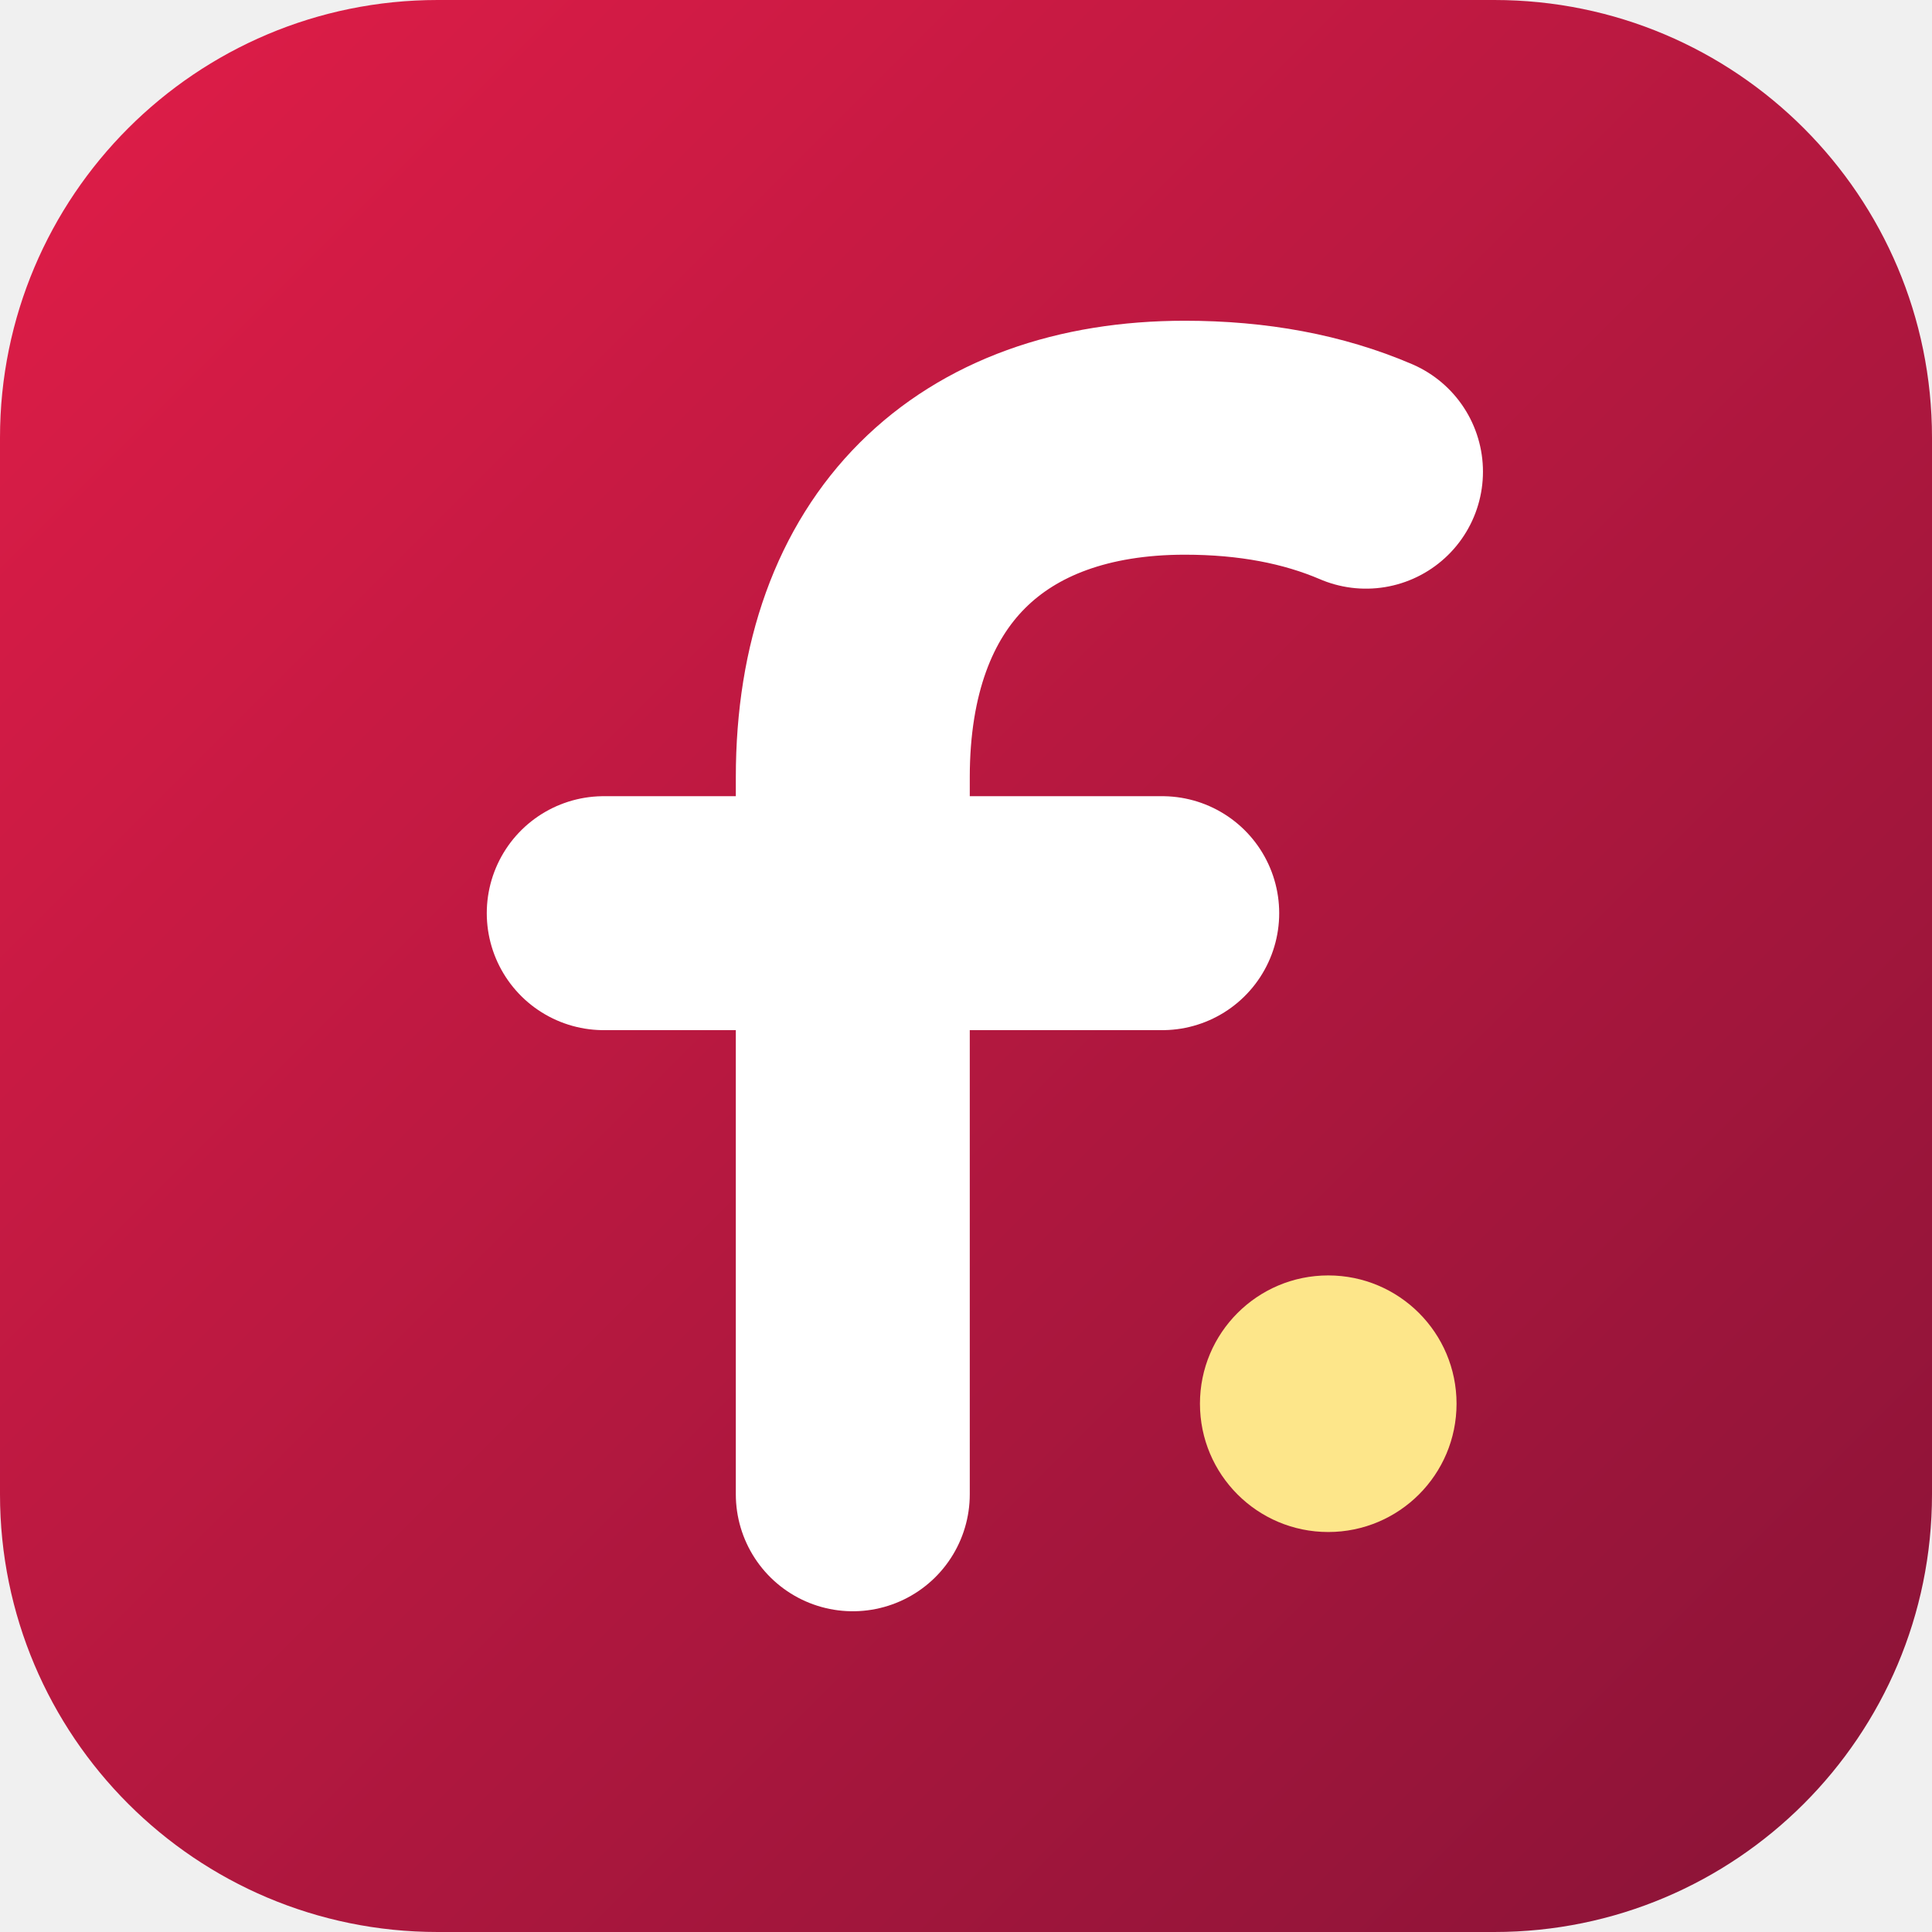
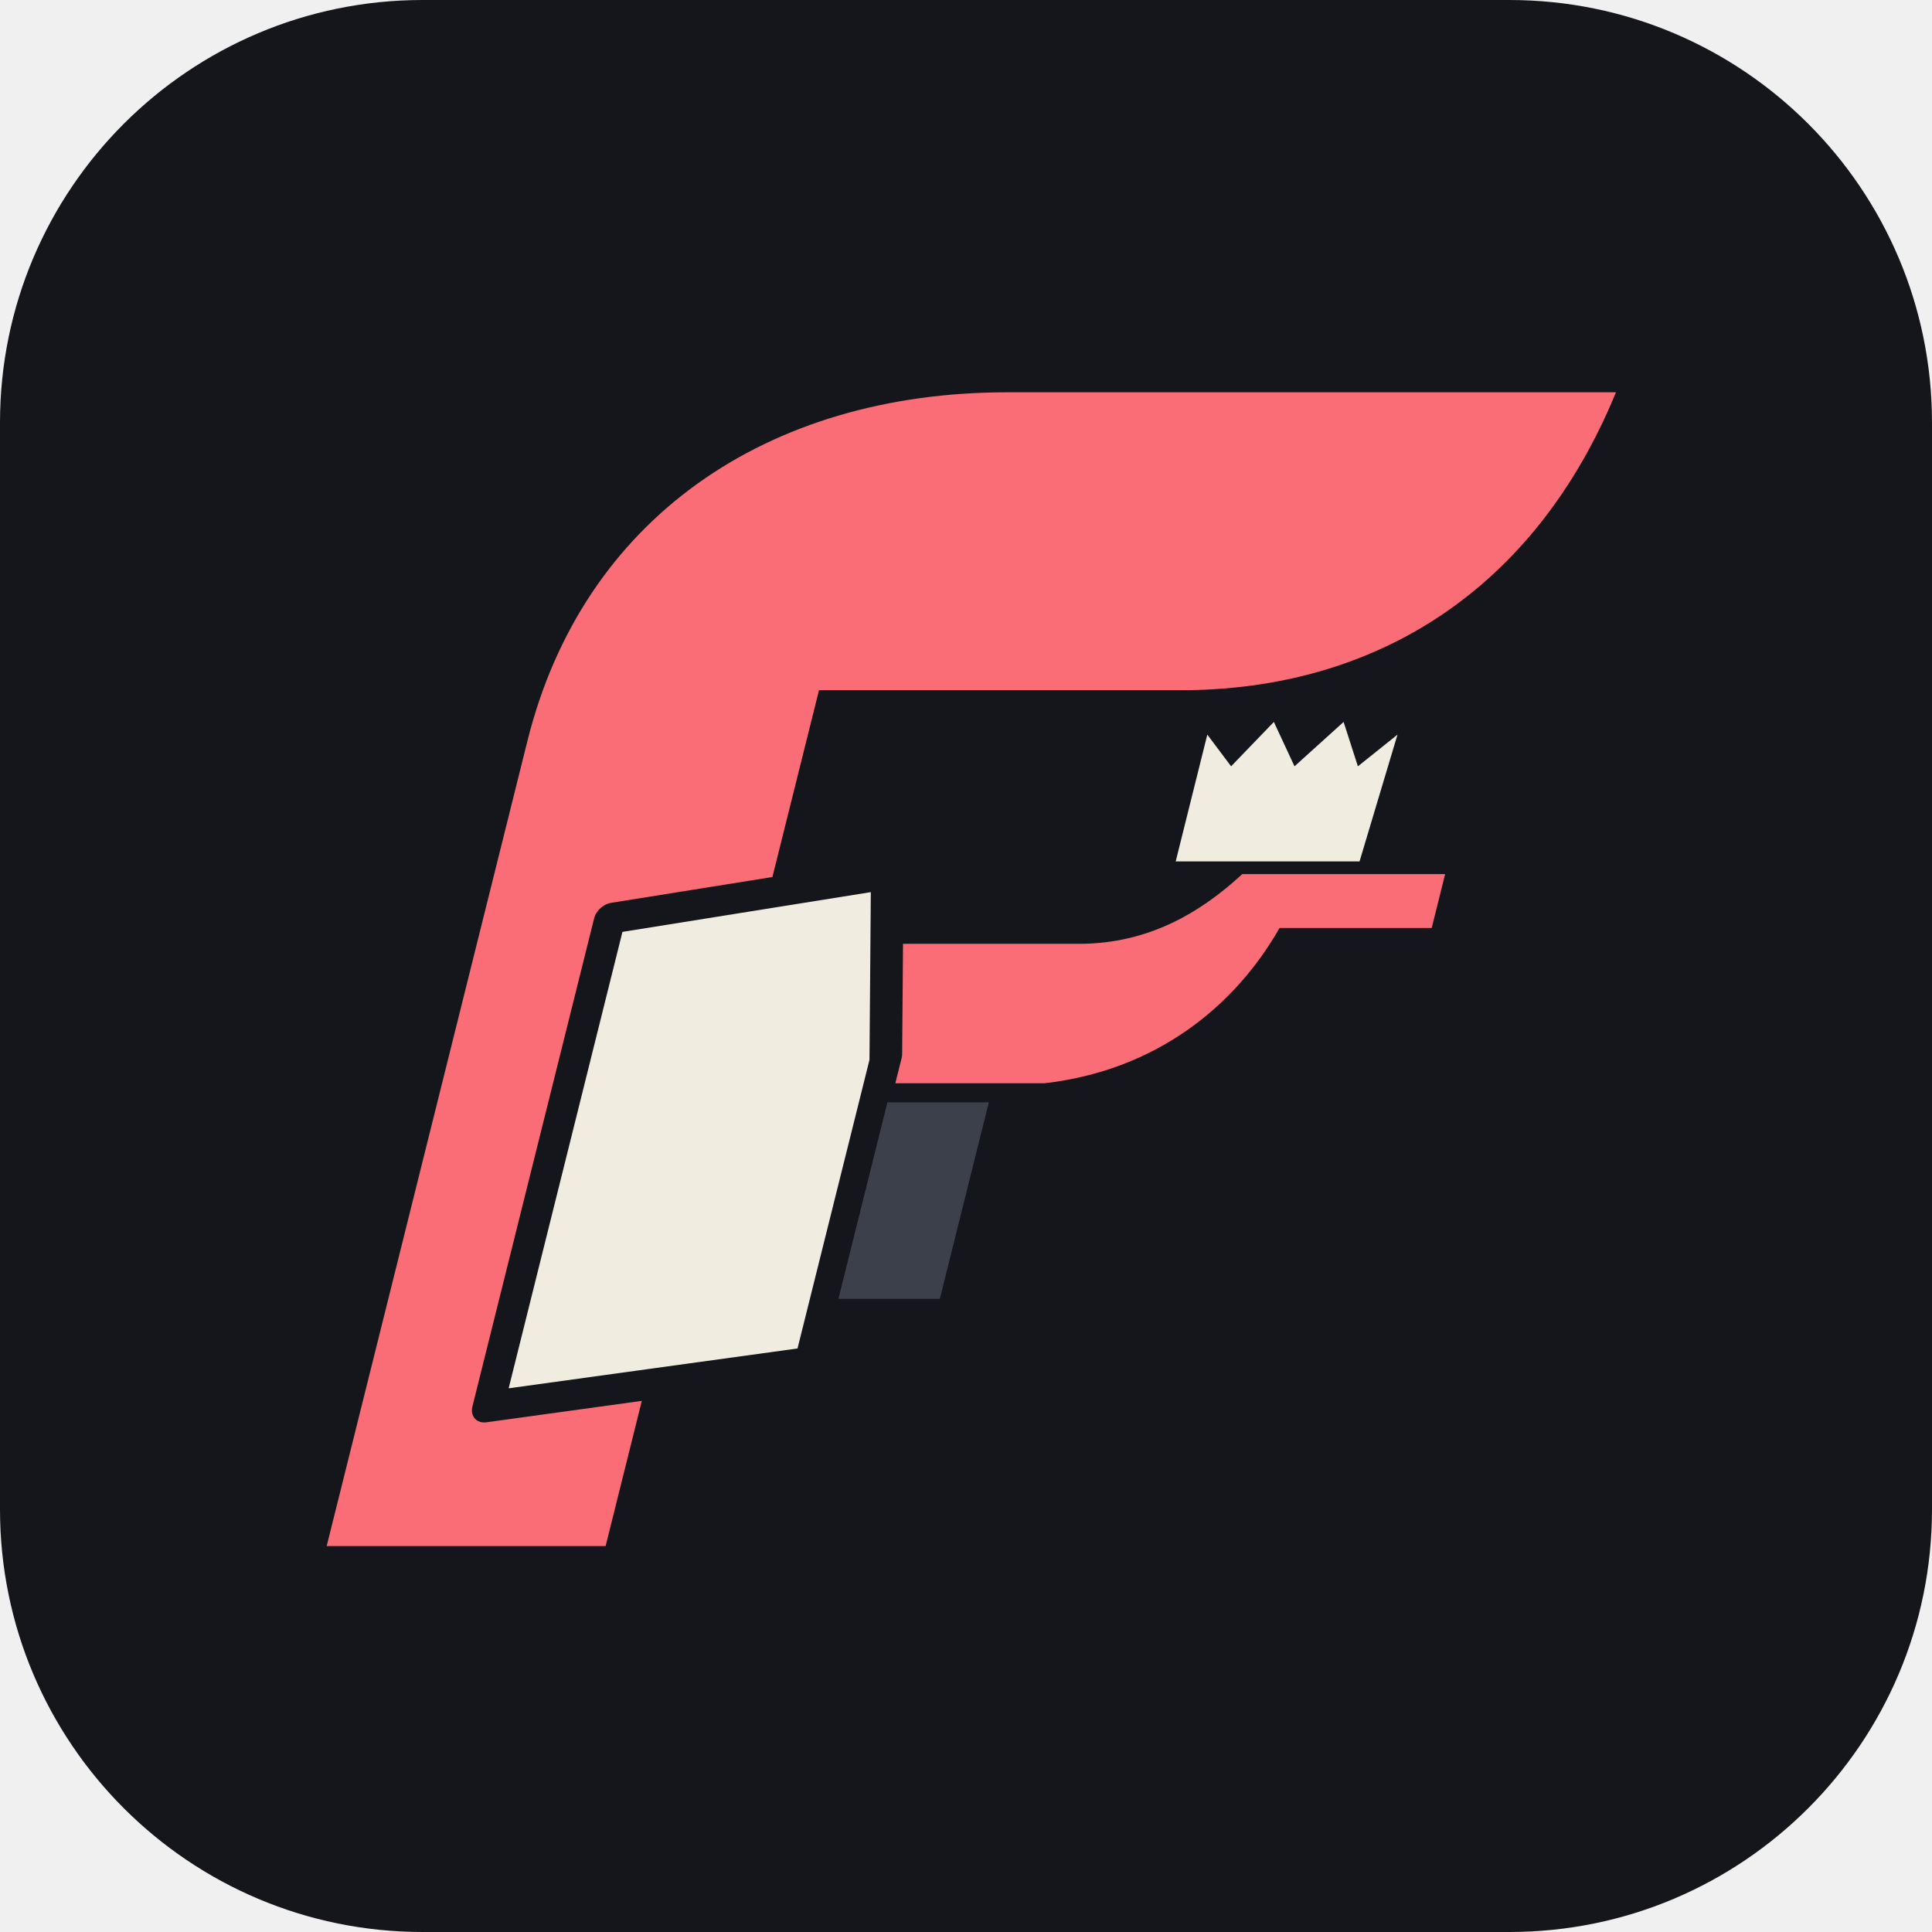
<svg xmlns="http://www.w3.org/2000/svg" viewBox="0 0 512 512" role="img" aria-label="F Cartel">
-   <defs>
-     <linearGradient id="fc-bg" x1="0" y1="0" x2="1" y2="1">
-       <stop offset="0" stop-color="#e11d48" />
-       <stop offset="1" stop-color="#881337" />
-     </linearGradient>
-   </defs>
-   <rect width="512" height="512" rx="116" fill="url(#fc-bg)" />
-   <g fill="none" stroke="#ffffff" stroke-width="62" stroke-linecap="round" stroke-linejoin="round">
-     <path d="M226 396V206c0-58 34-90 88-90c18 0 34 3 48 9" />
-     <path d="M160 242h148" />
+   <rect width="512" height="512" rx="112" fill="#14161b" />
+   <g transform="translate(256 256) scale(0.84) translate(-299 -269)">
+     <g transform="translate(70 0) skewX(-14)">
+       <path fill="#fa6c76" d="M140 452 L140 198 C140 128 188 88 264 88 L456 88 C446 150 404 182 342 182 L228 182 L228 452 Z" />
+       <path fill="#fa6c76" d="M226 262 L330 262 C352 262 366 252 376 240 L440 240 L440 257 L392 257 C384 282 364 302 330 306 L274 306 L274 296 Z" />
+       <path fill="#f1ece0" stroke="#14161b" stroke-width="10" stroke-linejoin="round" d="M180 254 L264 240 L278 298 L278 394 L180 408 Z" />
+       <path fill="#3b404a" d="M282 312 L314 312 L314 374 L282 374 Z" />
+       <path fill="#f1ece0" d="M354 236 L354 196 L364 206 L374 192 L384 206 L396 192 L404 206 L414 196 L412 236 Z" />
+     </g>
  </g>
-   <circle cx="352" cy="372" r="34" fill="#fde68a" />
</svg>
